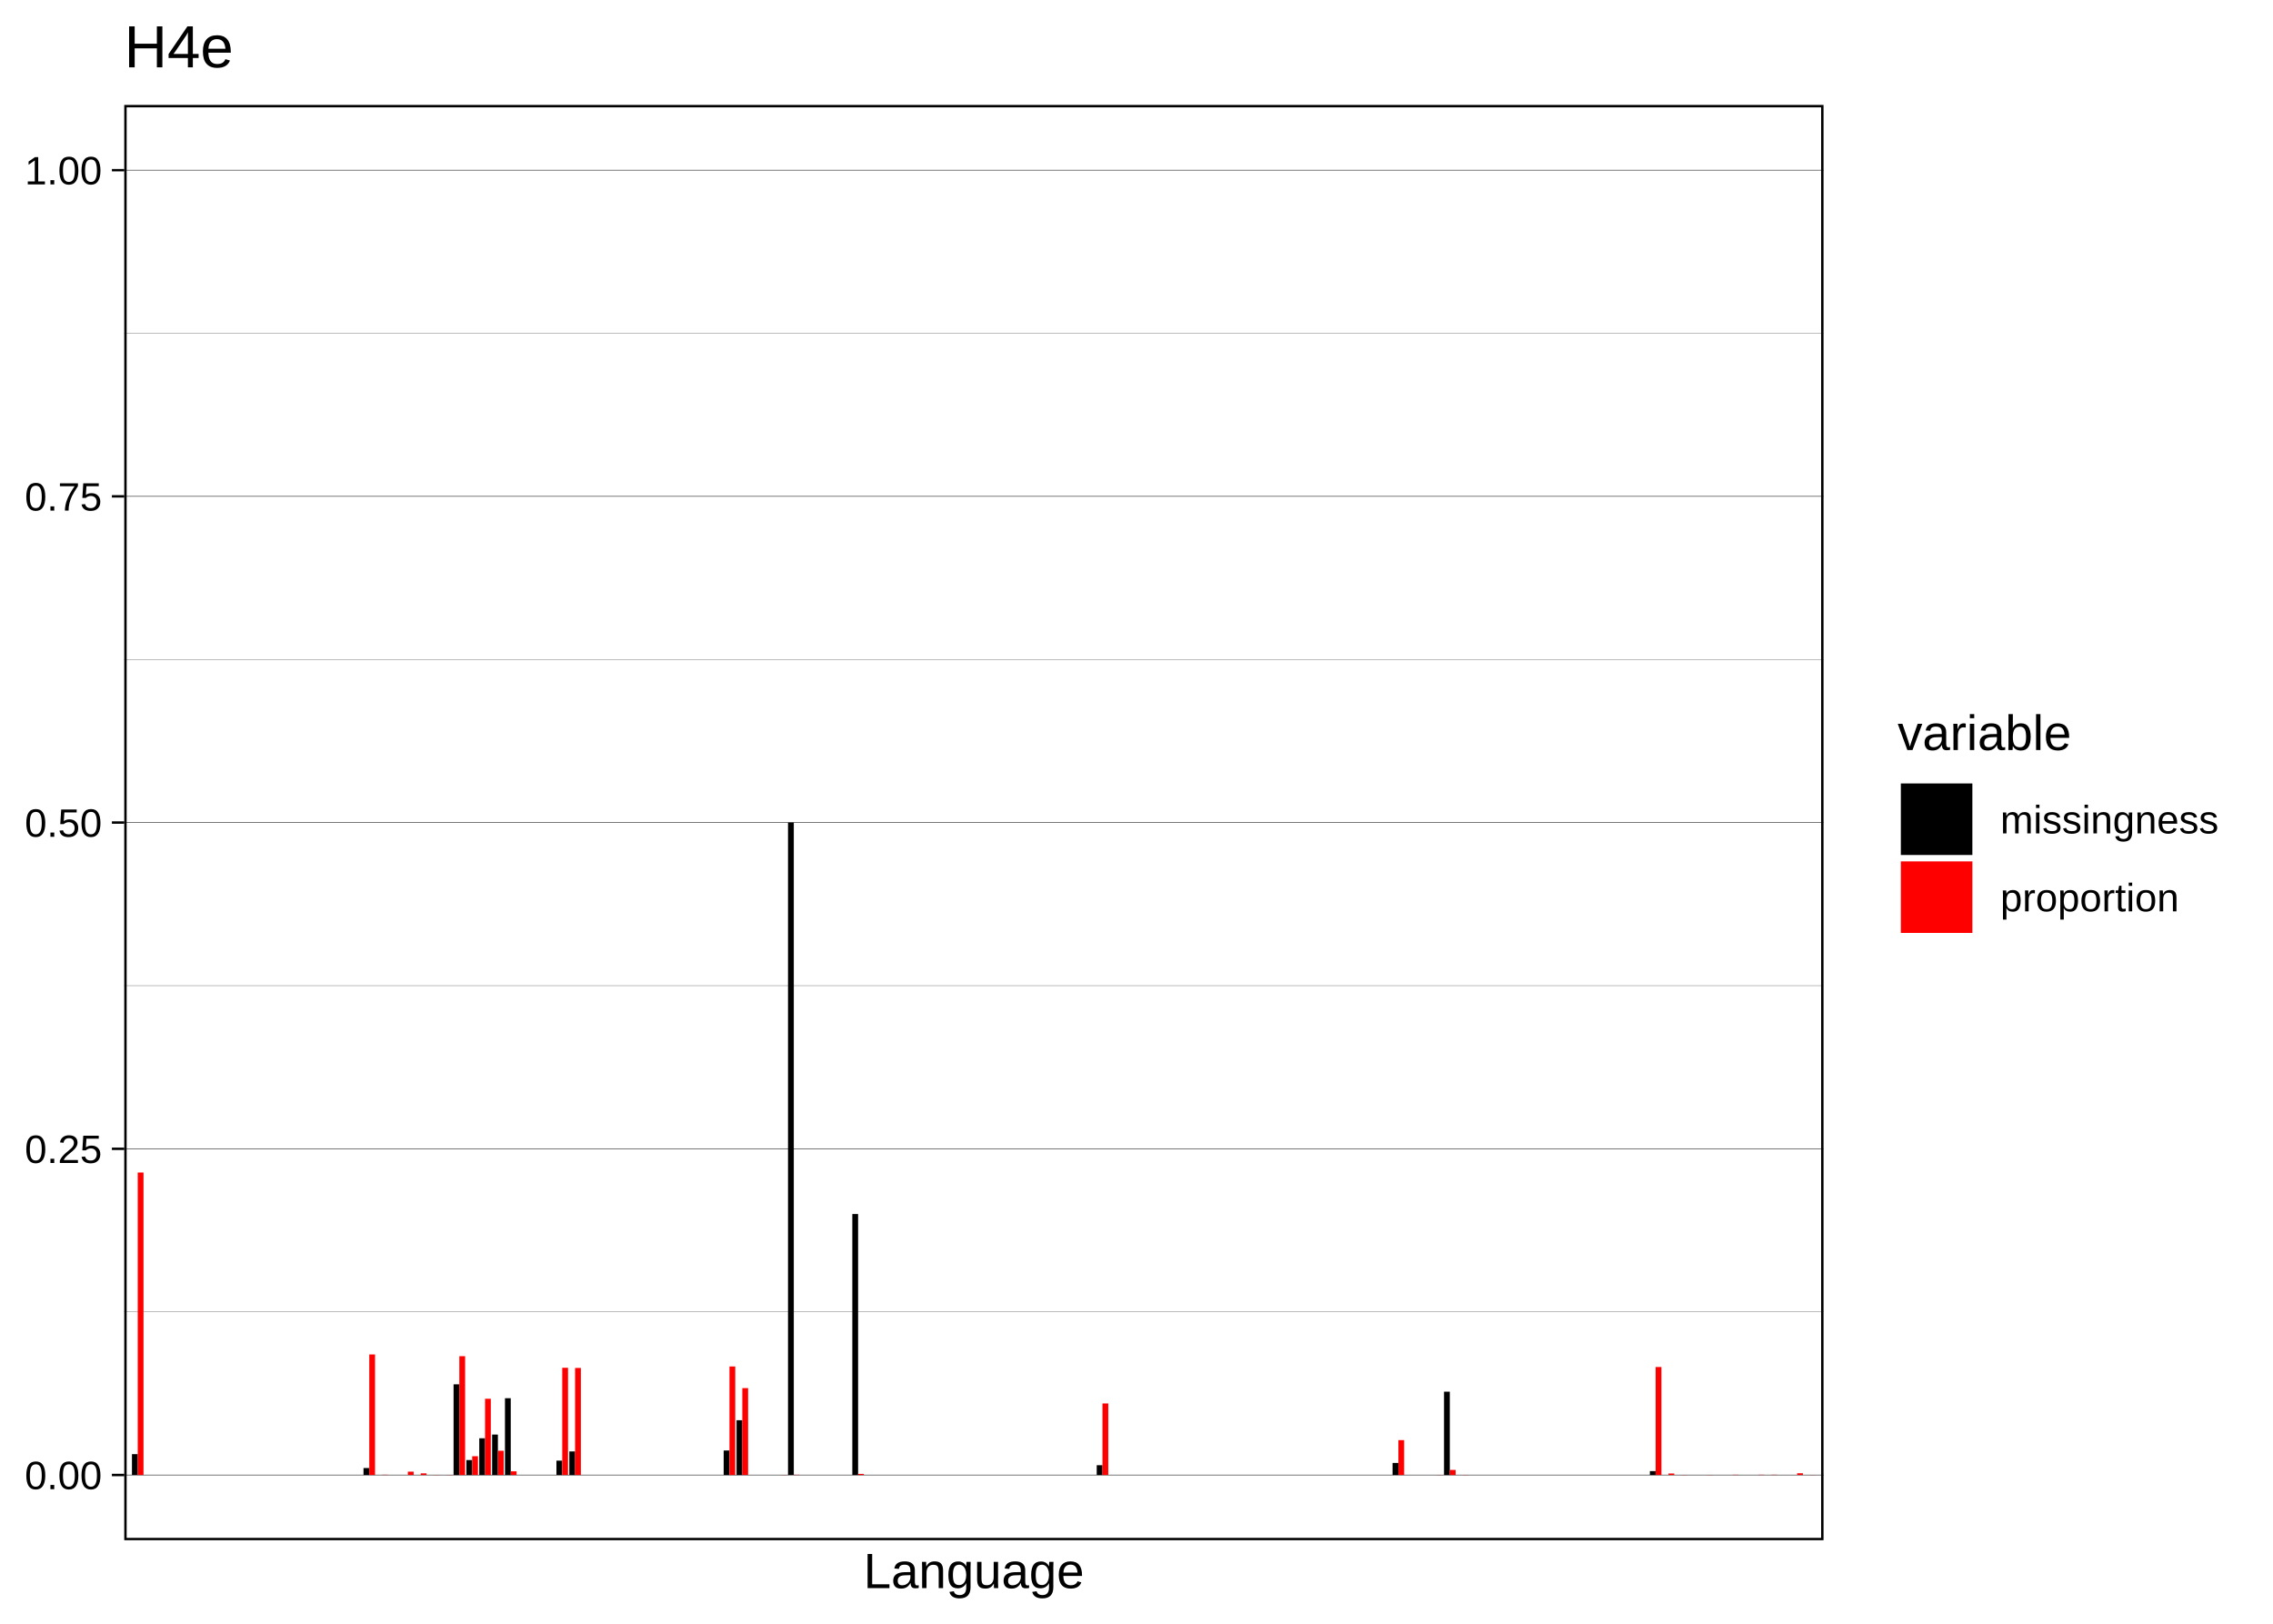
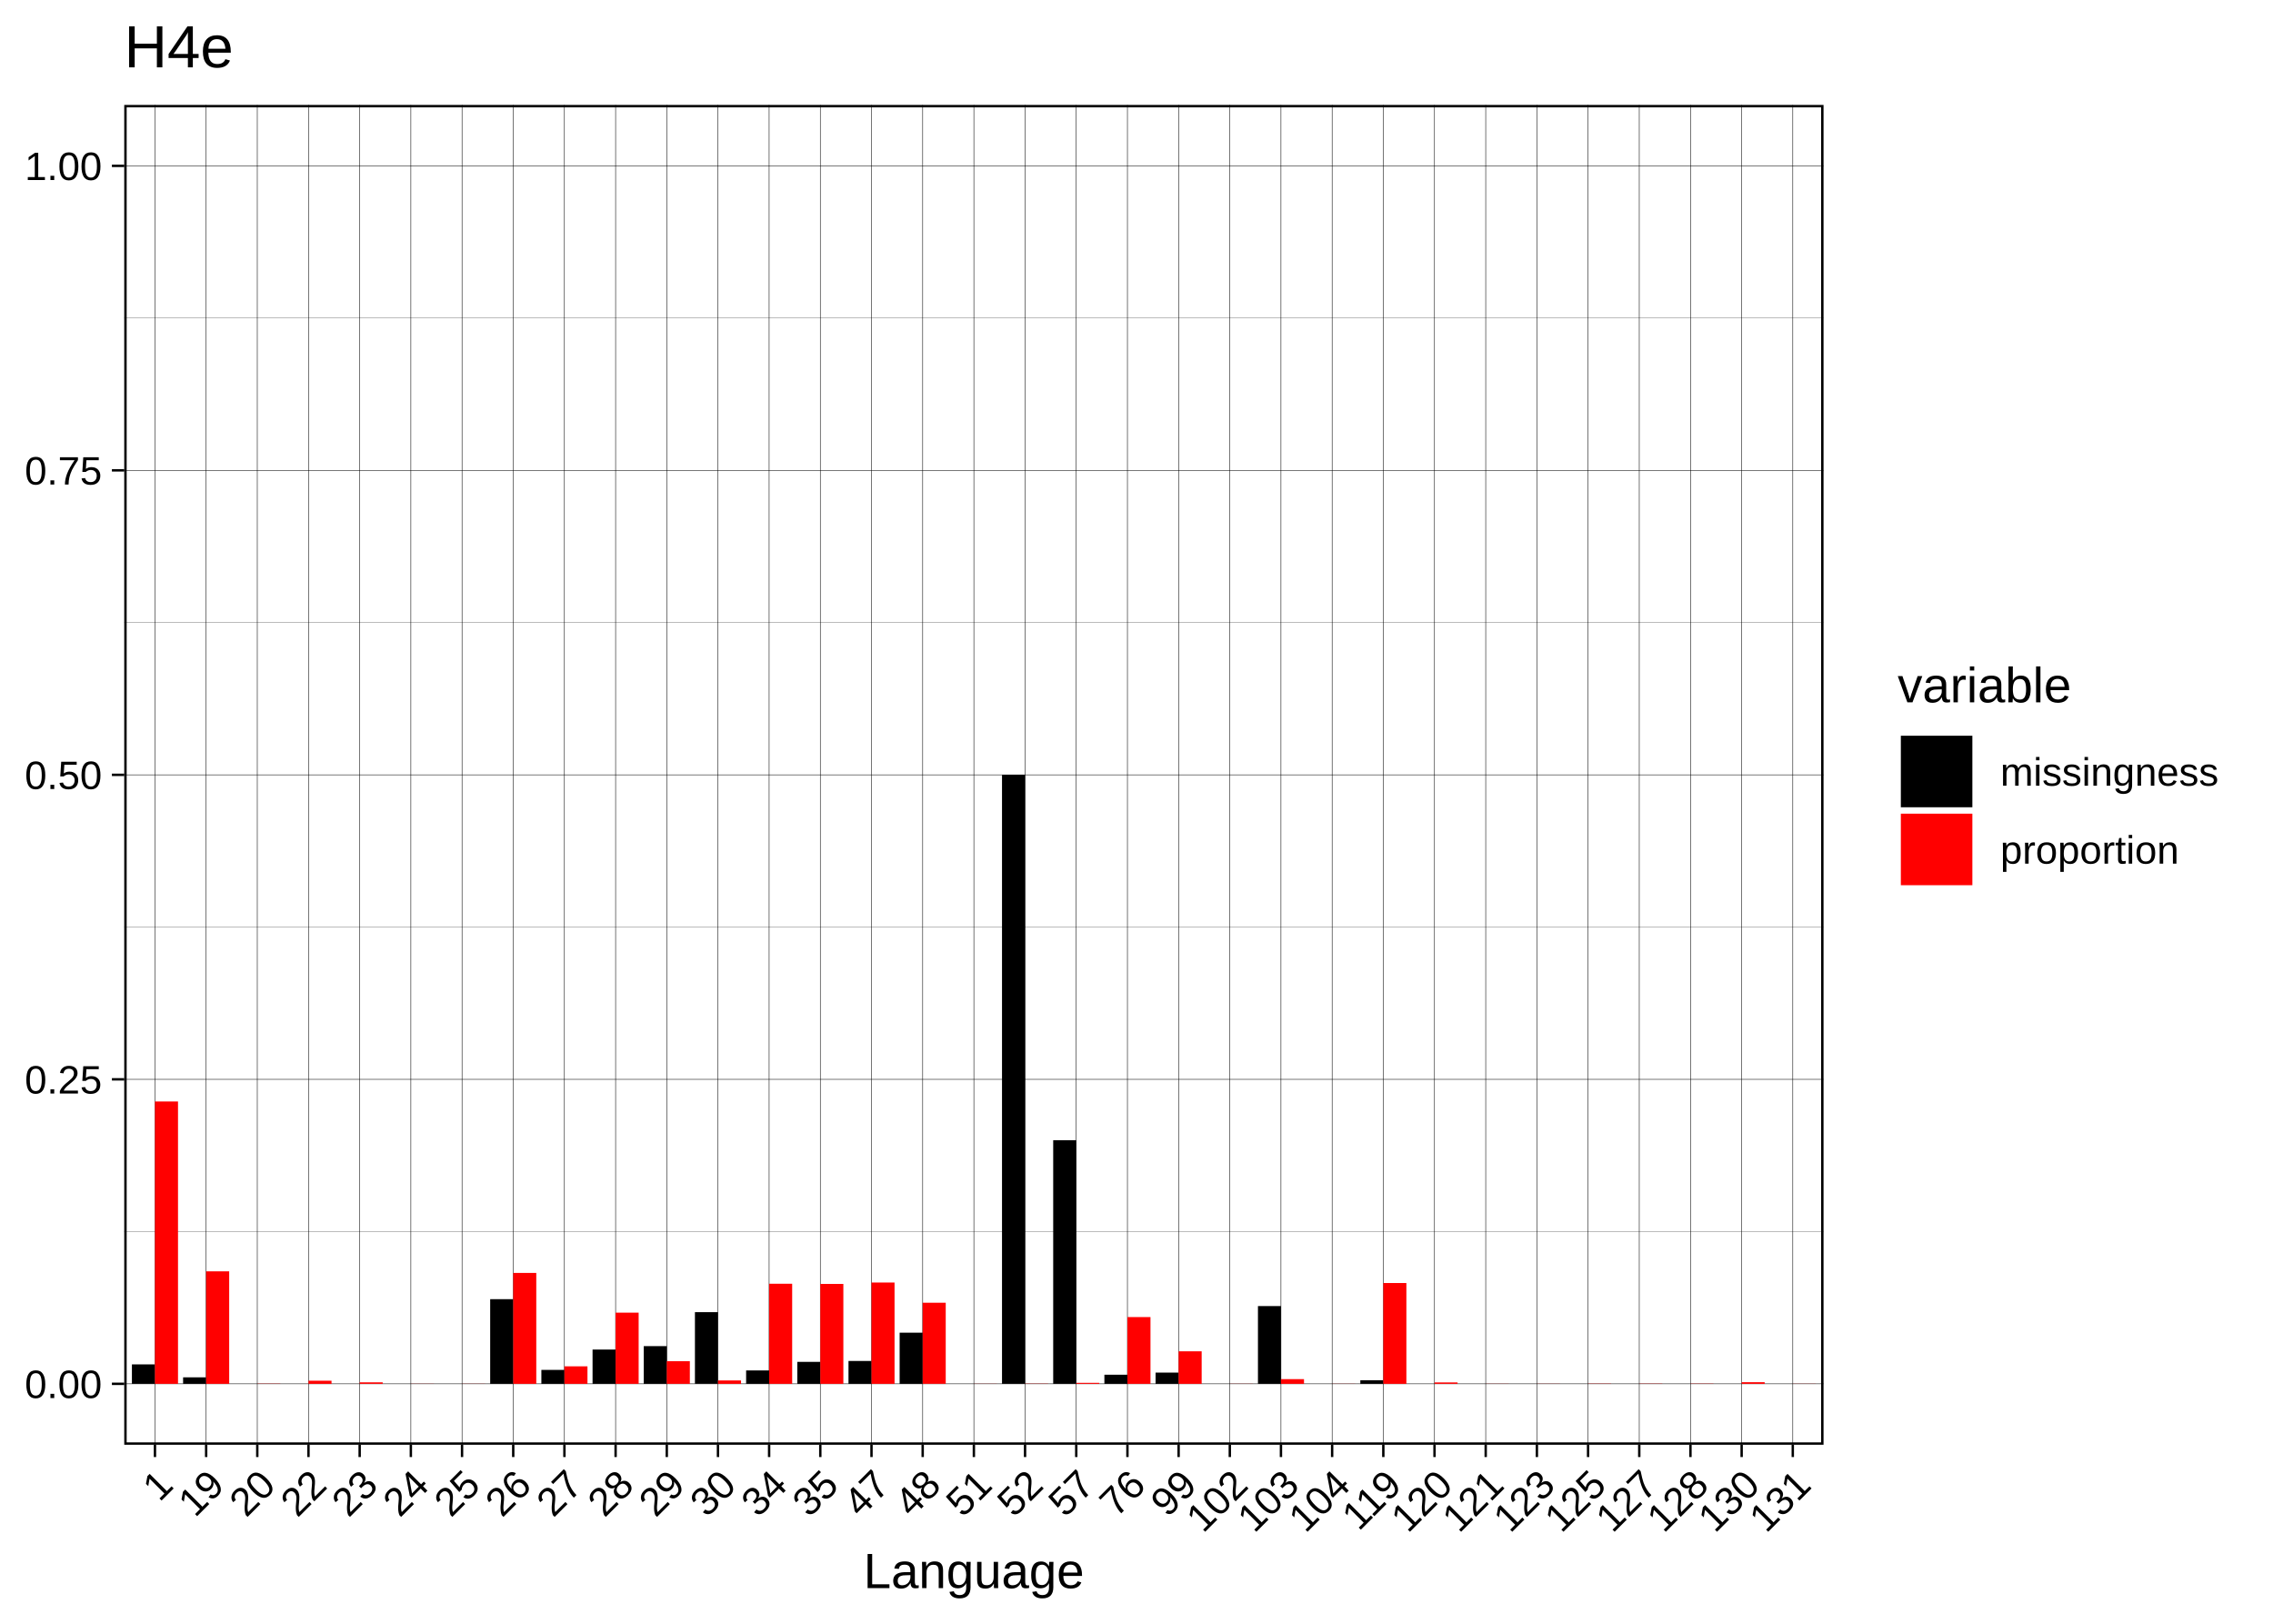
<svg xmlns="http://www.w3.org/2000/svg" class="svglite" width="504.00pt" height="360.00pt" viewBox="0 0 504.00 360.00">
  <defs>
    <style type="text/css">
    .svglite line, .svglite polyline, .svglite polygon, .svglite path, .svglite rect, .svglite circle {
      fill: none;
      stroke: #000000;
      stroke-linecap: round;
      stroke-linejoin: round;
      stroke-miterlimit: 10.00;
    }
    .svglite text {
      white-space: pre;
    }
  </style>
  </defs>
  <rect width="100%" height="100%" style="stroke: none; fill: #FFFFFF;" />
  <defs>
    <clipPath id="cpMC4wMHw1MDQuMDB8MC4wMHwzNjAuMDA=">
      <rect x="0.00" y="0.00" width="504.00" height="360.00" />
    </clipPath>
  </defs>
  <g clip-path="url(#cpMC4wMHw1MDQuMDB8MC4wMHwzNjAuMDA=)">
    <rect x="0" y="0.00" width="504.00" height="360.00" style="stroke-width: 1.07; stroke: #FFFFFF; fill: #FFFFFF;" />
  </g>
  <defs>
-     <clipPath id="cpMjcuNTV8NDA0LjMzfDIzLjI3fDM0MS40OA==">
-       <rect x="27.55" y="23.27" width="376.79" height="318.22" />
+     <clipPath id="cpMjcuNTV8NDA0LjMzfDIzLjI3fDMyMC4zMQ==">
+       <rect x="27.55" y="23.27" width="376.79" height="297.05" />
    </clipPath>
  </defs>
-   <g clip-path="url(#cpMjcuNTV8NDA0LjMzfDIzLjI3fDM0MS40OA==)">
-     <rect x="27.55" y="23.27" width="376.79" height="318.22" style="stroke-width: 1.07; stroke: none; fill: #FFFFFF;" />
-     <polyline points="27.55,290.86 404.33,290.86 " style="stroke-width: 0.053; stroke-linecap: butt;" />
-     <polyline points="27.55,218.54 404.33,218.54 " style="stroke-width: 0.053; stroke-linecap: butt;" />
-     <polyline points="27.55,146.21 404.33,146.21 " style="stroke-width: 0.053; stroke-linecap: butt;" />
-     <polyline points="27.55,73.89 404.33,73.89 " style="stroke-width: 0.053; stroke-linecap: butt;" />
-     <polyline points="27.55,327.02 404.33,327.02 " style="stroke-width: 0.11; stroke-linecap: butt;" />
-     <polyline points="27.55,254.70 404.33,254.70 " style="stroke-width: 0.11; stroke-linecap: butt;" />
-     <polyline points="27.55,182.37 404.33,182.37 " style="stroke-width: 0.11; stroke-linecap: butt;" />
-     <polyline points="27.55,110.05 404.33,110.05 " style="stroke-width: 0.11; stroke-linecap: butt;" />
-     <polyline points="27.55,37.73 404.33,37.73 " style="stroke-width: 0.11; stroke-linecap: butt;" />
-     <rect x="243.18" y="324.85" width="1.28" height="2.17" style="stroke-width: 1.07; stroke: none; stroke-linecap: butt; stroke-linejoin: miter; fill: #000000;" />
-     <rect x="308.78" y="324.35" width="1.28" height="2.67" style="stroke-width: 1.07; stroke: none; stroke-linecap: butt; stroke-linejoin: miter; fill: #000000;" />
-     <rect x="320.19" y="308.55" width="1.28" height="18.47" style="stroke-width: 1.07; stroke: none; stroke-linecap: butt; stroke-linejoin: miter; fill: #000000;" />
-     <rect x="29.26" y="322.40" width="1.28" height="4.61" style="stroke-width: 1.07; stroke: none; stroke-linecap: butt; stroke-linejoin: miter; fill: #000000;" />
-     <rect x="80.60" y="325.48" width="1.28" height="1.54" style="stroke-width: 1.07; stroke: none; stroke-linecap: butt; stroke-linejoin: miter; fill: #000000;" />
-     <rect x="371.53" y="327.02" width="1.28" height="0.00" style="stroke-width: 1.07; stroke: none; stroke-linecap: butt; stroke-linejoin: miter; fill: #000000;" />
-     <rect x="382.94" y="327.02" width="1.28" height="0.00" style="stroke-width: 1.07; stroke: none; stroke-linecap: butt; stroke-linejoin: miter; fill: #000000;" />
-     <rect x="92.01" y="327.02" width="1.28" height="0.00" style="stroke-width: 1.07; stroke: none; stroke-linecap: butt; stroke-linejoin: miter; fill: #000000;" />
-     <rect x="388.65" y="327.02" width="1.28" height="0.00" style="stroke-width: 1.07; stroke: none; stroke-linecap: butt; stroke-linejoin: miter; fill: #000000;" />
-     <rect x="377.24" y="327.02" width="1.28" height="0.00" style="stroke-width: 1.07; stroke: none; stroke-linecap: butt; stroke-linejoin: miter; fill: #000000;" />
-     <rect x="100.57" y="306.92" width="1.28" height="20.10" style="stroke-width: 1.07; stroke: none; stroke-linecap: butt; stroke-linejoin: miter; fill: #000000;" />
-     <rect x="174.73" y="182.37" width="1.28" height="144.64" style="stroke-width: 1.07; stroke: none; stroke-linecap: butt; stroke-linejoin: miter; fill: #000000;" />
-     <rect x="171.87" y="327.02" width="1.28" height="0.00" style="stroke-width: 1.07; stroke: none; stroke-linecap: butt; stroke-linejoin: miter; fill: #000000;" />
-     <rect x="391.50" y="327.02" width="1.28" height="0.00" style="stroke-width: 1.07; stroke: none; stroke-linecap: butt; stroke-linejoin: miter; fill: #000000;" />
-     <rect x="188.99" y="269.16" width="1.28" height="57.86" style="stroke-width: 1.07; stroke: none; stroke-linecap: butt; stroke-linejoin: miter; fill: #000000;" />
-     <rect x="323.04" y="327.02" width="1.28" height="0.00" style="stroke-width: 1.07; stroke: none; stroke-linecap: butt; stroke-linejoin: miter; fill: #000000;" />
-     <rect x="89.16" y="327.02" width="1.28" height="0.00" style="stroke-width: 1.07; stroke: none; stroke-linecap: butt; stroke-linejoin: miter; fill: #000000;" />
-     <rect x="397.20" y="327.02" width="1.28" height="0.00" style="stroke-width: 1.07; stroke: none; stroke-linecap: butt; stroke-linejoin: miter; fill: #000000;" />
-     <rect x="400.06" y="327.02" width="1.28" height="0.00" style="stroke-width: 1.07; stroke: none; stroke-linecap: butt; stroke-linejoin: miter; fill: #000000;" />
-     <rect x="97.71" y="327.02" width="1.28" height="0.00" style="stroke-width: 1.07; stroke: none; stroke-linecap: butt; stroke-linejoin: miter; fill: #000000;" />
-     <rect x="94.86" y="327.02" width="1.28" height="0.00" style="stroke-width: 1.07; stroke: none; stroke-linecap: butt; stroke-linejoin: miter; fill: #000000;" />
-     <rect x="83.45" y="327.02" width="1.28" height="0.00" style="stroke-width: 1.07; stroke: none; stroke-linecap: butt; stroke-linejoin: miter; fill: #000000;" />
-     <rect x="317.34" y="327.02" width="1.28" height="0.00" style="stroke-width: 1.07; stroke: none; stroke-linecap: butt; stroke-linejoin: miter; fill: #000000;" />
-     <rect x="368.68" y="327.02" width="1.28" height="0.00" style="stroke-width: 1.07; stroke: none; stroke-linecap: butt; stroke-linejoin: miter; fill: #000000;" />
-     <rect x="365.83" y="326.16" width="1.28" height="0.86" style="stroke-width: 1.07; stroke: none; stroke-linecap: butt; stroke-linejoin: miter; fill: #000000;" />
-     <rect x="160.46" y="321.59" width="1.28" height="5.43" style="stroke-width: 1.07; stroke: none; stroke-linecap: butt; stroke-linejoin: miter; fill: #000000;" />
-     <rect x="103.42" y="323.71" width="1.28" height="3.31" style="stroke-width: 1.07; stroke: none; stroke-linecap: butt; stroke-linejoin: miter; fill: #000000;" />
-     <rect x="163.32" y="314.88" width="1.28" height="12.14" style="stroke-width: 1.07; stroke: none; stroke-linecap: butt; stroke-linejoin: miter; fill: #000000;" />
-     <rect x="106.27" y="318.88" width="1.28" height="8.14" style="stroke-width: 1.07; stroke: none; stroke-linecap: butt; stroke-linejoin: miter; fill: #000000;" />
-     <rect x="109.12" y="318.06" width="1.28" height="8.96" style="stroke-width: 1.07; stroke: none; stroke-linecap: butt; stroke-linejoin: miter; fill: #000000;" />
-     <rect x="111.97" y="310.00" width="1.28" height="17.02" style="stroke-width: 1.07; stroke: none; stroke-linecap: butt; stroke-linejoin: miter; fill: #000000;" />
-     <rect x="123.38" y="323.84" width="1.28" height="3.18" style="stroke-width: 1.07; stroke: none; stroke-linecap: butt; stroke-linejoin: miter; fill: #000000;" />
-     <rect x="126.24" y="321.80" width="1.28" height="5.22" style="stroke-width: 1.07; stroke: none; stroke-linecap: butt; stroke-linejoin: miter; fill: #000000;" />
-     <rect x="244.46" y="311.16" width="1.28" height="15.86" style="stroke-width: 1.07; stroke: none; stroke-linecap: butt; stroke-linejoin: miter; fill: #FF0000;" />
-     <rect x="310.07" y="319.29" width="1.28" height="7.73" style="stroke-width: 1.07; stroke: none; stroke-linecap: butt; stroke-linejoin: miter; fill: #FF0000;" />
-     <rect x="321.48" y="325.90" width="1.28" height="1.12" style="stroke-width: 1.07; stroke: none; stroke-linecap: butt; stroke-linejoin: miter; fill: #FF0000;" />
-     <rect x="30.54" y="259.96" width="1.28" height="67.06" style="stroke-width: 1.07; stroke: none; stroke-linecap: butt; stroke-linejoin: miter; fill: #FF0000;" />
-     <rect x="81.88" y="300.30" width="1.28" height="26.72" style="stroke-width: 1.07; stroke: none; stroke-linecap: butt; stroke-linejoin: miter; fill: #FF0000;" />
-     <rect x="372.82" y="327.00" width="1.28" height="0.024" style="stroke-width: 1.07; stroke: none; stroke-linecap: butt; stroke-linejoin: miter; fill: #FF0000;" />
-     <rect x="384.23" y="326.97" width="1.28" height="0.048" style="stroke-width: 1.07; stroke: none; stroke-linecap: butt; stroke-linejoin: miter; fill: #FF0000;" />
-     <rect x="93.29" y="326.66" width="1.28" height="0.36" style="stroke-width: 1.07; stroke: none; stroke-linecap: butt; stroke-linejoin: miter; fill: #FF0000;" />
-     <rect x="389.93" y="326.97" width="1.28" height="0.048" style="stroke-width: 1.07; stroke: none; stroke-linecap: butt; stroke-linejoin: miter; fill: #FF0000;" />
-     <rect x="378.52" y="327.00" width="1.28" height="0.024" style="stroke-width: 1.07; stroke: none; stroke-linecap: butt; stroke-linejoin: miter; fill: #FF0000;" />
-     <rect x="101.85" y="300.68" width="1.28" height="26.34" style="stroke-width: 1.07; stroke: none; stroke-linecap: butt; stroke-linejoin: miter; fill: #FF0000;" />
-     <rect x="176.01" y="326.97" width="1.28" height="0.048" style="stroke-width: 1.07; stroke: none; stroke-linecap: butt; stroke-linejoin: miter; fill: #FF0000;" />
-     <rect x="173.16" y="327.00" width="1.28" height="0.024" style="stroke-width: 1.07; stroke: none; stroke-linecap: butt; stroke-linejoin: miter; fill: #FF0000;" />
-     <rect x="392.78" y="326.97" width="1.28" height="0.048" style="stroke-width: 1.07; stroke: none; stroke-linecap: butt; stroke-linejoin: miter; fill: #FF0000;" />
-     <rect x="190.27" y="326.78" width="1.28" height="0.24" style="stroke-width: 1.07; stroke: none; stroke-linecap: butt; stroke-linejoin: miter; fill: #FF0000;" />
-     <rect x="324.33" y="327.00" width="1.28" height="0.024" style="stroke-width: 1.07; stroke: none; stroke-linecap: butt; stroke-linejoin: miter; fill: #FF0000;" />
-     <rect x="90.44" y="326.28" width="1.28" height="0.74" style="stroke-width: 1.07; stroke: none; stroke-linecap: butt; stroke-linejoin: miter; fill: #FF0000;" />
-     <rect x="398.49" y="326.64" width="1.28" height="0.38" style="stroke-width: 1.07; stroke: none; stroke-linecap: butt; stroke-linejoin: miter; fill: #FF0000;" />
-     <rect x="401.34" y="327.00" width="1.28" height="0.024" style="stroke-width: 1.07; stroke: none; stroke-linecap: butt; stroke-linejoin: miter; fill: #FF0000;" />
-     <rect x="99.00" y="327.00" width="1.28" height="0.024" style="stroke-width: 1.07; stroke: none; stroke-linecap: butt; stroke-linejoin: miter; fill: #FF0000;" />
-     <rect x="96.14" y="327.00" width="1.28" height="0.024" style="stroke-width: 1.07; stroke: none; stroke-linecap: butt; stroke-linejoin: miter; fill: #FF0000;" />
-     <rect x="84.74" y="326.97" width="1.28" height="0.048" style="stroke-width: 1.07; stroke: none; stroke-linecap: butt; stroke-linejoin: miter; fill: #FF0000;" />
-     <rect x="318.62" y="327.00" width="1.28" height="0.024" style="stroke-width: 1.07; stroke: none; stroke-linecap: butt; stroke-linejoin: miter; fill: #FF0000;" />
-     <rect x="369.96" y="326.69" width="1.28" height="0.33" style="stroke-width: 1.07; stroke: none; stroke-linecap: butt; stroke-linejoin: miter; fill: #FF0000;" />
-     <rect x="367.11" y="303.08" width="1.28" height="23.94" style="stroke-width: 1.07; stroke: none; stroke-linecap: butt; stroke-linejoin: miter; fill: #FF0000;" />
-     <rect x="161.75" y="302.96" width="1.28" height="24.06" style="stroke-width: 1.07; stroke: none; stroke-linecap: butt; stroke-linejoin: miter; fill: #FF0000;" />
-     <rect x="104.70" y="322.86" width="1.28" height="4.16" style="stroke-width: 1.07; stroke: none; stroke-linecap: butt; stroke-linejoin: miter; fill: #FF0000;" />
-     <rect x="164.60" y="307.76" width="1.28" height="19.26" style="stroke-width: 1.07; stroke: none; stroke-linecap: butt; stroke-linejoin: miter; fill: #FF0000;" />
-     <rect x="107.55" y="310.12" width="1.28" height="16.90" style="stroke-width: 1.07; stroke: none; stroke-linecap: butt; stroke-linejoin: miter; fill: #FF0000;" />
-     <rect x="110.41" y="321.65" width="1.28" height="5.37" style="stroke-width: 1.07; stroke: none; stroke-linecap: butt; stroke-linejoin: miter; fill: #FF0000;" />
-     <rect x="113.26" y="326.21" width="1.28" height="0.81" style="stroke-width: 1.07; stroke: none; stroke-linecap: butt; stroke-linejoin: miter; fill: #FF0000;" />
-     <rect x="124.67" y="303.25" width="1.28" height="23.77" style="stroke-width: 1.07; stroke: none; stroke-linecap: butt; stroke-linejoin: miter; fill: #FF0000;" />
-     <rect x="127.52" y="303.29" width="1.28" height="23.73" style="stroke-width: 1.07; stroke: none; stroke-linecap: butt; stroke-linejoin: miter; fill: #FF0000;" />
-     <rect x="27.55" y="23.27" width="376.79" height="318.22" style="stroke-width: 1.07;" />
+   <g clip-path="url(#cpMjcuNTV8NDA0LjMzfDIzLjI3fDMyMC4zMQ==)">
+     <rect x="27.55" y="23.27" width="376.79" height="297.05" style="stroke-width: 1.07; stroke: none; fill: #FFFFFF;" />
+     <polyline points="27.55,273.05 404.33,273.05 " style="stroke-width: 0.053; stroke-linecap: butt;" />
+     <polyline points="27.55,205.54 404.33,205.54 " style="stroke-width: 0.053; stroke-linecap: butt;" />
+     <polyline points="27.55,138.03 404.33,138.03 " style="stroke-width: 0.053; stroke-linecap: butt;" />
+     <polyline points="27.55,70.52 404.33,70.52 " style="stroke-width: 0.053; stroke-linecap: butt;" />
+     <polyline points="27.55,306.81 404.33,306.81 " style="stroke-width: 0.11; stroke-linecap: butt;" />
+     <polyline points="27.55,239.30 404.33,239.30 " style="stroke-width: 0.11; stroke-linecap: butt;" />
+     <polyline points="27.55,171.79 404.33,171.79 " style="stroke-width: 0.11; stroke-linecap: butt;" />
+     <polyline points="27.55,104.28 404.33,104.28 " style="stroke-width: 0.11; stroke-linecap: butt;" />
+     <polyline points="27.55,36.77 404.33,36.77 " style="stroke-width: 0.11; stroke-linecap: butt;" />
+     <polyline points="34.36,320.31 34.36,23.27 " style="stroke-width: 0.11; stroke-linecap: butt;" />
+     <polyline points="45.71,320.31 45.71,23.27 " style="stroke-width: 0.11; stroke-linecap: butt;" />
+     <polyline points="57.05,320.31 57.05,23.27 " style="stroke-width: 0.11; stroke-linecap: butt;" />
+     <polyline points="68.40,320.31 68.40,23.27 " style="stroke-width: 0.11; stroke-linecap: butt;" />
+     <polyline points="79.75,320.31 79.75,23.27 " style="stroke-width: 0.11; stroke-linecap: butt;" />
+     <polyline points="91.10,320.31 91.10,23.27 " style="stroke-width: 0.11; stroke-linecap: butt;" />
+     <polyline points="102.45,320.31 102.45,23.27 " style="stroke-width: 0.11; stroke-linecap: butt;" />
+     <polyline points="113.80,320.31 113.80,23.27 " style="stroke-width: 0.11; stroke-linecap: butt;" />
+     <polyline points="125.15,320.31 125.15,23.27 " style="stroke-width: 0.11; stroke-linecap: butt;" />
+     <polyline points="136.50,320.31 136.50,23.27 " style="stroke-width: 0.11; stroke-linecap: butt;" />
+     <polyline points="147.85,320.31 147.85,23.27 " style="stroke-width: 0.11; stroke-linecap: butt;" />
+     <polyline points="159.20,320.31 159.20,23.27 " style="stroke-width: 0.11; stroke-linecap: butt;" />
+     <polyline points="170.54,320.31 170.54,23.27 " style="stroke-width: 0.11; stroke-linecap: butt;" />
+     <polyline points="181.89,320.31 181.89,23.27 " style="stroke-width: 0.11; stroke-linecap: butt;" />
+     <polyline points="193.24,320.31 193.24,23.27 " style="stroke-width: 0.11; stroke-linecap: butt;" />
+     <polyline points="204.59,320.31 204.59,23.27 " style="stroke-width: 0.11; stroke-linecap: butt;" />
+     <polyline points="215.94,320.31 215.94,23.27 " style="stroke-width: 0.11; stroke-linecap: butt;" />
+     <polyline points="227.29,320.31 227.29,23.27 " style="stroke-width: 0.11; stroke-linecap: butt;" />
+     <polyline points="238.64,320.31 238.64,23.27 " style="stroke-width: 0.11; stroke-linecap: butt;" />
+     <polyline points="249.99,320.31 249.99,23.27 " style="stroke-width: 0.11; stroke-linecap: butt;" />
+     <polyline points="261.34,320.31 261.34,23.27 " style="stroke-width: 0.11; stroke-linecap: butt;" />
+     <polyline points="272.69,320.31 272.69,23.27 " style="stroke-width: 0.11; stroke-linecap: butt;" />
+     <polyline points="284.03,320.31 284.03,23.27 " style="stroke-width: 0.11; stroke-linecap: butt;" />
+     <polyline points="295.38,320.31 295.38,23.27 " style="stroke-width: 0.11; stroke-linecap: butt;" />
+     <polyline points="306.73,320.31 306.73,23.27 " style="stroke-width: 0.11; stroke-linecap: butt;" />
+     <polyline points="318.08,320.31 318.08,23.27 " style="stroke-width: 0.11; stroke-linecap: butt;" />
+     <polyline points="329.43,320.31 329.43,23.27 " style="stroke-width: 0.11; stroke-linecap: butt;" />
+     <polyline points="340.78,320.31 340.78,23.27 " style="stroke-width: 0.11; stroke-linecap: butt;" />
+     <polyline points="352.13,320.31 352.13,23.27 " style="stroke-width: 0.11; stroke-linecap: butt;" />
+     <polyline points="363.48,320.31 363.48,23.27 " style="stroke-width: 0.11; stroke-linecap: butt;" />
+     <polyline points="374.83,320.31 374.83,23.27 " style="stroke-width: 0.11; stroke-linecap: butt;" />
+     <polyline points="386.18,320.31 386.18,23.27 " style="stroke-width: 0.11; stroke-linecap: butt;" />
+     <polyline points="397.52,320.31 397.52,23.27 " style="stroke-width: 0.11; stroke-linecap: butt;" />
+     <rect x="244.88" y="304.79" width="5.11" height="2.02" style="stroke-width: 1.07; stroke: none; stroke-linecap: butt; stroke-linejoin: miter; fill: #000000;" />
+     <rect x="256.23" y="304.32" width="5.11" height="2.49" style="stroke-width: 1.07; stroke: none; stroke-linecap: butt; stroke-linejoin: miter; fill: #000000;" />
+     <rect x="278.93" y="289.57" width="5.11" height="17.24" style="stroke-width: 1.07; stroke: none; stroke-linecap: butt; stroke-linejoin: miter; fill: #000000;" />
+     <rect x="29.25" y="302.50" width="5.11" height="4.31" style="stroke-width: 1.07; stroke: none; stroke-linecap: butt; stroke-linejoin: miter; fill: #000000;" />
+     <rect x="40.60" y="305.37" width="5.11" height="1.44" style="stroke-width: 1.07; stroke: none; stroke-linecap: butt; stroke-linejoin: miter; fill: #000000;" />
+     <rect x="324.32" y="306.81" width="5.11" height="0.00" style="stroke-width: 1.07; stroke: none; stroke-linecap: butt; stroke-linejoin: miter; fill: #000000;" />
+     <rect x="347.02" y="306.81" width="5.11" height="0.00" style="stroke-width: 1.07; stroke: none; stroke-linecap: butt; stroke-linejoin: miter; fill: #000000;" />
+     <rect x="74.65" y="306.81" width="5.11" height="0.00" style="stroke-width: 1.07; stroke: none; stroke-linecap: butt; stroke-linejoin: miter; fill: #000000;" />
+     <rect x="358.37" y="306.81" width="5.11" height="0.00" style="stroke-width: 1.07; stroke: none; stroke-linecap: butt; stroke-linejoin: miter; fill: #000000;" />
+     <rect x="335.67" y="306.81" width="5.11" height="0.00" style="stroke-width: 1.07; stroke: none; stroke-linecap: butt; stroke-linejoin: miter; fill: #000000;" />
+     <rect x="108.69" y="288.04" width="5.11" height="18.77" style="stroke-width: 1.07; stroke: none; stroke-linecap: butt; stroke-linejoin: miter; fill: #000000;" />
+     <rect x="222.18" y="171.79" width="5.11" height="135.02" style="stroke-width: 1.07; stroke: none; stroke-linecap: butt; stroke-linejoin: miter; fill: #000000;" />
+     <rect x="210.83" y="306.81" width="5.11" height="0.00" style="stroke-width: 1.07; stroke: none; stroke-linecap: butt; stroke-linejoin: miter; fill: #000000;" />
+     <rect x="369.72" y="306.81" width="5.11" height="0.00" style="stroke-width: 1.07; stroke: none; stroke-linecap: butt; stroke-linejoin: miter; fill: #000000;" />
+     <rect x="233.53" y="252.80" width="5.11" height="54.01" style="stroke-width: 1.07; stroke: none; stroke-linecap: butt; stroke-linejoin: miter; fill: #000000;" />
+     <rect x="290.28" y="306.81" width="5.11" height="0.00" style="stroke-width: 1.07; stroke: none; stroke-linecap: butt; stroke-linejoin: miter; fill: #000000;" />
+     <rect x="63.30" y="306.81" width="5.11" height="0.00" style="stroke-width: 1.07; stroke: none; stroke-linecap: butt; stroke-linejoin: miter; fill: #000000;" />
+     <rect x="381.07" y="306.81" width="5.11" height="0.00" style="stroke-width: 1.07; stroke: none; stroke-linecap: butt; stroke-linejoin: miter; fill: #000000;" />
+     <rect x="392.42" y="306.81" width="5.11" height="0.00" style="stroke-width: 1.07; stroke: none; stroke-linecap: butt; stroke-linejoin: miter; fill: #000000;" />
+     <rect x="97.34" y="306.81" width="5.11" height="0.00" style="stroke-width: 1.07; stroke: none; stroke-linecap: butt; stroke-linejoin: miter; fill: #000000;" />
+     <rect x="85.99" y="306.81" width="5.11" height="0.00" style="stroke-width: 1.07; stroke: none; stroke-linecap: butt; stroke-linejoin: miter; fill: #000000;" />
+     <rect x="51.95" y="306.81" width="5.11" height="0.00" style="stroke-width: 1.07; stroke: none; stroke-linecap: butt; stroke-linejoin: miter; fill: #000000;" />
+     <rect x="267.58" y="306.81" width="5.11" height="0.00" style="stroke-width: 1.07; stroke: none; stroke-linecap: butt; stroke-linejoin: miter; fill: #000000;" />
+     <rect x="312.97" y="306.81" width="5.11" height="0.00" style="stroke-width: 1.07; stroke: none; stroke-linecap: butt; stroke-linejoin: miter; fill: #000000;" />
+     <rect x="301.63" y="306.01" width="5.11" height="0.80" style="stroke-width: 1.07; stroke: none; stroke-linecap: butt; stroke-linejoin: miter; fill: #000000;" />
+     <rect x="188.14" y="301.74" width="5.11" height="5.07" style="stroke-width: 1.07; stroke: none; stroke-linecap: butt; stroke-linejoin: miter; fill: #000000;" />
+     <rect x="120.04" y="303.72" width="5.11" height="3.09" style="stroke-width: 1.07; stroke: none; stroke-linecap: butt; stroke-linejoin: miter; fill: #000000;" />
+     <rect x="199.48" y="295.47" width="5.11" height="11.34" style="stroke-width: 1.07; stroke: none; stroke-linecap: butt; stroke-linejoin: miter; fill: #000000;" />
+     <rect x="131.39" y="299.21" width="5.11" height="7.60" style="stroke-width: 1.07; stroke: none; stroke-linecap: butt; stroke-linejoin: miter; fill: #000000;" />
+     <rect x="142.74" y="298.45" width="5.11" height="8.36" style="stroke-width: 1.07; stroke: none; stroke-linecap: butt; stroke-linejoin: miter; fill: #000000;" />
+     <rect x="154.09" y="290.92" width="5.11" height="15.88" style="stroke-width: 1.07; stroke: none; stroke-linecap: butt; stroke-linejoin: miter; fill: #000000;" />
+     <rect x="165.44" y="303.84" width="5.11" height="2.97" style="stroke-width: 1.07; stroke: none; stroke-linecap: butt; stroke-linejoin: miter; fill: #000000;" />
+     <rect x="176.79" y="301.94" width="5.11" height="4.87" style="stroke-width: 1.07; stroke: none; stroke-linecap: butt; stroke-linejoin: miter; fill: #000000;" />
+     <rect x="249.99" y="292.01" width="5.11" height="14.80" style="stroke-width: 1.07; stroke: none; stroke-linecap: butt; stroke-linejoin: miter; fill: #FF0000;" />
+     <rect x="261.34" y="299.60" width="5.11" height="7.21" style="stroke-width: 1.07; stroke: none; stroke-linecap: butt; stroke-linejoin: miter; fill: #FF0000;" />
+     <rect x="284.03" y="305.77" width="5.11" height="1.04" style="stroke-width: 1.07; stroke: none; stroke-linecap: butt; stroke-linejoin: miter; fill: #FF0000;" />
+     <rect x="34.36" y="244.21" width="5.11" height="62.60" style="stroke-width: 1.07; stroke: none; stroke-linecap: butt; stroke-linejoin: miter; fill: #FF0000;" />
+     <rect x="45.71" y="281.87" width="5.11" height="24.94" style="stroke-width: 1.07; stroke: none; stroke-linecap: butt; stroke-linejoin: miter; fill: #FF0000;" />
+     <rect x="329.43" y="306.79" width="5.11" height="0.022" style="stroke-width: 1.07; stroke: none; stroke-linecap: butt; stroke-linejoin: miter; fill: #FF0000;" />
+     <rect x="352.13" y="306.77" width="5.11" height="0.044" style="stroke-width: 1.07; stroke: none; stroke-linecap: butt; stroke-linejoin: miter; fill: #FF0000;" />
+     <rect x="79.75" y="306.48" width="5.11" height="0.33" style="stroke-width: 1.07; stroke: none; stroke-linecap: butt; stroke-linejoin: miter; fill: #FF0000;" />
+     <rect x="363.48" y="306.77" width="5.11" height="0.044" style="stroke-width: 1.07; stroke: none; stroke-linecap: butt; stroke-linejoin: miter; fill: #FF0000;" />
+     <rect x="340.78" y="306.79" width="5.11" height="0.022" style="stroke-width: 1.07; stroke: none; stroke-linecap: butt; stroke-linejoin: miter; fill: #FF0000;" />
+     <rect x="113.80" y="282.22" width="5.11" height="24.59" style="stroke-width: 1.07; stroke: none; stroke-linecap: butt; stroke-linejoin: miter; fill: #FF0000;" />
+     <rect x="227.29" y="306.77" width="5.11" height="0.044" style="stroke-width: 1.07; stroke: none; stroke-linecap: butt; stroke-linejoin: miter; fill: #FF0000;" />
+     <rect x="215.94" y="306.79" width="5.11" height="0.022" style="stroke-width: 1.07; stroke: none; stroke-linecap: butt; stroke-linejoin: miter; fill: #FF0000;" />
+     <rect x="374.83" y="306.77" width="5.11" height="0.044" style="stroke-width: 1.07; stroke: none; stroke-linecap: butt; stroke-linejoin: miter; fill: #FF0000;" />
+     <rect x="238.64" y="306.59" width="5.11" height="0.22" style="stroke-width: 1.07; stroke: none; stroke-linecap: butt; stroke-linejoin: miter; fill: #FF0000;" />
+     <rect x="295.38" y="306.79" width="5.11" height="0.022" style="stroke-width: 1.07; stroke: none; stroke-linecap: butt; stroke-linejoin: miter; fill: #FF0000;" />
+     <rect x="68.40" y="306.12" width="5.11" height="0.69" style="stroke-width: 1.07; stroke: none; stroke-linecap: butt; stroke-linejoin: miter; fill: #FF0000;" />
+     <rect x="386.18" y="306.45" width="5.11" height="0.36" style="stroke-width: 1.07; stroke: none; stroke-linecap: butt; stroke-linejoin: miter; fill: #FF0000;" />
+     <rect x="397.52" y="306.79" width="5.11" height="0.022" style="stroke-width: 1.07; stroke: none; stroke-linecap: butt; stroke-linejoin: miter; fill: #FF0000;" />
+     <rect x="102.45" y="306.79" width="5.11" height="0.022" style="stroke-width: 1.07; stroke: none; stroke-linecap: butt; stroke-linejoin: miter; fill: #FF0000;" />
+     <rect x="91.10" y="306.79" width="5.11" height="0.022" style="stroke-width: 1.07; stroke: none; stroke-linecap: butt; stroke-linejoin: miter; fill: #FF0000;" />
+     <rect x="57.05" y="306.77" width="5.11" height="0.044" style="stroke-width: 1.07; stroke: none; stroke-linecap: butt; stroke-linejoin: miter; fill: #FF0000;" />
+     <rect x="272.69" y="306.79" width="5.11" height="0.022" style="stroke-width: 1.07; stroke: none; stroke-linecap: butt; stroke-linejoin: miter; fill: #FF0000;" />
+     <rect x="318.08" y="306.50" width="5.11" height="0.31" style="stroke-width: 1.07; stroke: none; stroke-linecap: butt; stroke-linejoin: miter; fill: #FF0000;" />
+     <rect x="306.73" y="284.46" width="5.11" height="22.35" style="stroke-width: 1.07; stroke: none; stroke-linecap: butt; stroke-linejoin: miter; fill: #FF0000;" />
+     <rect x="193.24" y="284.35" width="5.11" height="22.46" style="stroke-width: 1.07; stroke: none; stroke-linecap: butt; stroke-linejoin: miter; fill: #FF0000;" />
+     <rect x="125.15" y="302.93" width="5.11" height="3.88" style="stroke-width: 1.07; stroke: none; stroke-linecap: butt; stroke-linejoin: miter; fill: #FF0000;" />
+     <rect x="204.59" y="288.83" width="5.11" height="17.97" style="stroke-width: 1.07; stroke: none; stroke-linecap: butt; stroke-linejoin: miter; fill: #FF0000;" />
+     <rect x="136.50" y="291.03" width="5.11" height="15.78" style="stroke-width: 1.07; stroke: none; stroke-linecap: butt; stroke-linejoin: miter; fill: #FF0000;" />
+     <rect x="147.85" y="301.79" width="5.11" height="5.02" style="stroke-width: 1.07; stroke: none; stroke-linecap: butt; stroke-linejoin: miter; fill: #FF0000;" />
+     <rect x="159.20" y="306.06" width="5.11" height="0.75" style="stroke-width: 1.07; stroke: none; stroke-linecap: butt; stroke-linejoin: miter; fill: #FF0000;" />
+     <rect x="170.54" y="284.62" width="5.11" height="22.19" style="stroke-width: 1.07; stroke: none; stroke-linecap: butt; stroke-linejoin: miter; fill: #FF0000;" />
+     <rect x="181.89" y="284.66" width="5.11" height="22.15" style="stroke-width: 1.07; stroke: none; stroke-linecap: butt; stroke-linejoin: miter; fill: #FF0000;" />
+     <rect x="27.55" y="23.27" width="376.79" height="297.05" style="stroke-width: 1.07;" />
  </g>
  <g clip-path="url(#cpMC4wMHw1MDQuMDB8MC4wMHwzNjAuMDA=)">
-     <text x="22.62" y="330.17" text-anchor="end" style="font-size: 8.80px; font-family: &quot;Arial&quot;;" textLength="17.14px" lengthAdjust="spacingAndGlyphs">0.00</text>
-     <text x="22.62" y="257.85" text-anchor="end" style="font-size: 8.80px; font-family: &quot;Arial&quot;;" textLength="17.14px" lengthAdjust="spacingAndGlyphs">0.25</text>
-     <text x="22.62" y="185.52" text-anchor="end" style="font-size: 8.80px; font-family: &quot;Arial&quot;;" textLength="17.14px" lengthAdjust="spacingAndGlyphs">0.50</text>
-     <text x="22.62" y="113.20" text-anchor="end" style="font-size: 8.80px; font-family: &quot;Arial&quot;;" textLength="17.14px" lengthAdjust="spacingAndGlyphs">0.75</text>
-     <text x="22.62" y="40.88" text-anchor="end" style="font-size: 8.80px; font-family: &quot;Arial&quot;;" textLength="17.14px" lengthAdjust="spacingAndGlyphs">1.00</text>
-     <polyline points="24.81,327.02 27.55,327.02 " style="stroke-width: 0.53; stroke-linecap: butt;" />
-     <polyline points="24.81,254.70 27.55,254.70 " style="stroke-width: 0.53; stroke-linecap: butt;" />
-     <polyline points="24.81,182.37 27.55,182.37 " style="stroke-width: 0.53; stroke-linecap: butt;" />
-     <polyline points="24.81,110.05 27.55,110.05 " style="stroke-width: 0.53; stroke-linecap: butt;" />
-     <polyline points="24.81,37.73 27.55,37.73 " style="stroke-width: 0.53; stroke-linecap: butt;" />
+     <text x="22.62" y="309.96" text-anchor="end" style="font-size: 8.80px; font-family: &quot;Arial&quot;;" textLength="17.14px" lengthAdjust="spacingAndGlyphs">0.00</text>
+     <text x="22.62" y="242.45" text-anchor="end" style="font-size: 8.80px; font-family: &quot;Arial&quot;;" textLength="17.14px" lengthAdjust="spacingAndGlyphs">0.25</text>
+     <text x="22.62" y="174.94" text-anchor="end" style="font-size: 8.80px; font-family: &quot;Arial&quot;;" textLength="17.14px" lengthAdjust="spacingAndGlyphs">0.50</text>
+     <text x="22.62" y="107.43" text-anchor="end" style="font-size: 8.80px; font-family: &quot;Arial&quot;;" textLength="17.14px" lengthAdjust="spacingAndGlyphs">0.75</text>
+     <text x="22.62" y="39.92" text-anchor="end" style="font-size: 8.80px; font-family: &quot;Arial&quot;;" textLength="17.14px" lengthAdjust="spacingAndGlyphs">1.00</text>
+     <polyline points="24.81,306.81 27.55,306.81 " style="stroke-width: 0.53; stroke-linecap: butt;" />
+     <polyline points="24.81,239.30 27.55,239.30 " style="stroke-width: 0.53; stroke-linecap: butt;" />
+     <polyline points="24.81,171.79 27.55,171.79 " style="stroke-width: 0.53; stroke-linecap: butt;" />
+     <polyline points="24.81,104.28 27.55,104.28 " style="stroke-width: 0.53; stroke-linecap: butt;" />
+     <polyline points="24.81,36.77 27.55,36.77 " style="stroke-width: 0.53; stroke-linecap: butt;" />
+     <polyline points="34.36,323.05 34.36,320.31 " style="stroke-width: 0.53; stroke-linecap: butt;" />
+     <polyline points="45.71,323.05 45.71,320.31 " style="stroke-width: 0.53; stroke-linecap: butt;" />
+     <polyline points="57.05,323.05 57.05,320.31 " style="stroke-width: 0.53; stroke-linecap: butt;" />
+     <polyline points="68.40,323.05 68.40,320.31 " style="stroke-width: 0.53; stroke-linecap: butt;" />
+     <polyline points="79.75,323.05 79.75,320.31 " style="stroke-width: 0.53; stroke-linecap: butt;" />
+     <polyline points="91.10,323.05 91.10,320.31 " style="stroke-width: 0.53; stroke-linecap: butt;" />
+     <polyline points="102.45,323.05 102.45,320.31 " style="stroke-width: 0.53; stroke-linecap: butt;" />
+     <polyline points="113.80,323.05 113.80,320.31 " style="stroke-width: 0.53; stroke-linecap: butt;" />
+     <polyline points="125.15,323.05 125.15,320.31 " style="stroke-width: 0.53; stroke-linecap: butt;" />
+     <polyline points="136.50,323.05 136.50,320.31 " style="stroke-width: 0.53; stroke-linecap: butt;" />
+     <polyline points="147.85,323.05 147.85,320.31 " style="stroke-width: 0.53; stroke-linecap: butt;" />
+     <polyline points="159.20,323.05 159.20,320.31 " style="stroke-width: 0.53; stroke-linecap: butt;" />
+     <polyline points="170.54,323.05 170.54,320.31 " style="stroke-width: 0.53; stroke-linecap: butt;" />
+     <polyline points="181.89,323.05 181.89,320.31 " style="stroke-width: 0.53; stroke-linecap: butt;" />
+     <polyline points="193.24,323.05 193.24,320.31 " style="stroke-width: 0.53; stroke-linecap: butt;" />
+     <polyline points="204.59,323.05 204.59,320.31 " style="stroke-width: 0.53; stroke-linecap: butt;" />
+     <polyline points="215.94,323.05 215.94,320.31 " style="stroke-width: 0.53; stroke-linecap: butt;" />
+     <polyline points="227.29,323.05 227.29,320.31 " style="stroke-width: 0.53; stroke-linecap: butt;" />
+     <polyline points="238.64,323.05 238.64,320.31 " style="stroke-width: 0.53; stroke-linecap: butt;" />
+     <polyline points="249.99,323.05 249.99,320.31 " style="stroke-width: 0.53; stroke-linecap: butt;" />
+     <polyline points="261.34,323.05 261.34,320.31 " style="stroke-width: 0.53; stroke-linecap: butt;" />
+     <polyline points="272.69,323.05 272.69,320.31 " style="stroke-width: 0.53; stroke-linecap: butt;" />
+     <polyline points="284.03,323.05 284.03,320.31 " style="stroke-width: 0.53; stroke-linecap: butt;" />
+     <polyline points="295.38,323.05 295.38,320.31 " style="stroke-width: 0.53; stroke-linecap: butt;" />
+     <polyline points="306.73,323.05 306.73,320.31 " style="stroke-width: 0.53; stroke-linecap: butt;" />
+     <polyline points="318.08,323.05 318.08,320.31 " style="stroke-width: 0.53; stroke-linecap: butt;" />
+     <polyline points="329.43,323.05 329.43,320.31 " style="stroke-width: 0.53; stroke-linecap: butt;" />
+     <polyline points="340.78,323.05 340.78,320.31 " style="stroke-width: 0.53; stroke-linecap: butt;" />
+     <polyline points="352.13,323.05 352.13,320.31 " style="stroke-width: 0.53; stroke-linecap: butt;" />
+     <polyline points="363.48,323.05 363.48,320.31 " style="stroke-width: 0.53; stroke-linecap: butt;" />
+     <polyline points="374.83,323.05 374.83,320.31 " style="stroke-width: 0.53; stroke-linecap: butt;" />
+     <polyline points="386.18,323.05 386.18,320.31 " style="stroke-width: 0.53; stroke-linecap: butt;" />
+     <polyline points="397.52,323.05 397.52,320.31 " style="stroke-width: 0.53; stroke-linecap: butt;" />
+     <text transform="translate(38.81,329.70) rotate(-45)" text-anchor="end" style="font-size: 8.80px; font-family: &quot;Arial&quot;;" textLength="4.90px" lengthAdjust="spacingAndGlyphs">1</text>
+     <text transform="translate(50.16,329.70) rotate(-45)" text-anchor="end" style="font-size: 8.80px; font-family: &quot;Arial&quot;;" textLength="9.79px" lengthAdjust="spacingAndGlyphs">19</text>
+     <text transform="translate(61.51,329.70) rotate(-45)" text-anchor="end" style="font-size: 8.80px; font-family: &quot;Arial&quot;;" textLength="9.79px" lengthAdjust="spacingAndGlyphs">20</text>
+     <text transform="translate(72.86,329.70) rotate(-45)" text-anchor="end" style="font-size: 8.80px; font-family: &quot;Arial&quot;;" textLength="9.79px" lengthAdjust="spacingAndGlyphs">22</text>
+     <text transform="translate(84.21,329.70) rotate(-45)" text-anchor="end" style="font-size: 8.80px; font-family: &quot;Arial&quot;;" textLength="9.79px" lengthAdjust="spacingAndGlyphs">23</text>
+     <text transform="translate(95.56,329.70) rotate(-45)" text-anchor="end" style="font-size: 8.80px; font-family: &quot;Arial&quot;;" textLength="9.79px" lengthAdjust="spacingAndGlyphs">24</text>
+     <text transform="translate(106.91,329.70) rotate(-45)" text-anchor="end" style="font-size: 8.80px; font-family: &quot;Arial&quot;;" textLength="9.79px" lengthAdjust="spacingAndGlyphs">25</text>
+     <text transform="translate(118.25,329.70) rotate(-45)" text-anchor="end" style="font-size: 8.80px; font-family: &quot;Arial&quot;;" textLength="9.79px" lengthAdjust="spacingAndGlyphs">26</text>
+     <text transform="translate(129.60,329.70) rotate(-45)" text-anchor="end" style="font-size: 8.80px; font-family: &quot;Arial&quot;;" textLength="9.79px" lengthAdjust="spacingAndGlyphs">27</text>
+     <text transform="translate(140.95,329.70) rotate(-45)" text-anchor="end" style="font-size: 8.80px; font-family: &quot;Arial&quot;;" textLength="9.79px" lengthAdjust="spacingAndGlyphs">28</text>
+     <text transform="translate(152.30,329.70) rotate(-45)" text-anchor="end" style="font-size: 8.80px; font-family: &quot;Arial&quot;;" textLength="9.79px" lengthAdjust="spacingAndGlyphs">29</text>
+     <text transform="translate(163.65,329.70) rotate(-45)" text-anchor="end" style="font-size: 8.80px; font-family: &quot;Arial&quot;;" textLength="9.79px" lengthAdjust="spacingAndGlyphs">30</text>
+     <text transform="translate(175.00,329.70) rotate(-45)" text-anchor="end" style="font-size: 8.80px; font-family: &quot;Arial&quot;;" textLength="9.79px" lengthAdjust="spacingAndGlyphs">34</text>
+     <text transform="translate(186.35,329.70) rotate(-45)" text-anchor="end" style="font-size: 8.80px; font-family: &quot;Arial&quot;;" textLength="9.79px" lengthAdjust="spacingAndGlyphs">35</text>
+     <text transform="translate(197.70,329.70) rotate(-45)" text-anchor="end" style="font-size: 8.80px; font-family: &quot;Arial&quot;;" textLength="9.79px" lengthAdjust="spacingAndGlyphs">47</text>
+     <text transform="translate(209.05,329.70) rotate(-45)" text-anchor="end" style="font-size: 8.80px; font-family: &quot;Arial&quot;;" textLength="9.79px" lengthAdjust="spacingAndGlyphs">48</text>
+     <text transform="translate(220.40,329.70) rotate(-45)" text-anchor="end" style="font-size: 8.80px; font-family: &quot;Arial&quot;;" textLength="9.79px" lengthAdjust="spacingAndGlyphs">51</text>
+     <text transform="translate(231.74,329.70) rotate(-45)" text-anchor="end" style="font-size: 8.80px; font-family: &quot;Arial&quot;;" textLength="9.79px" lengthAdjust="spacingAndGlyphs">52</text>
+     <text transform="translate(243.09,329.70) rotate(-45)" text-anchor="end" style="font-size: 8.80px; font-family: &quot;Arial&quot;;" textLength="9.79px" lengthAdjust="spacingAndGlyphs">57</text>
+     <text transform="translate(254.44,329.70) rotate(-45)" text-anchor="end" style="font-size: 8.80px; font-family: &quot;Arial&quot;;" textLength="9.79px" lengthAdjust="spacingAndGlyphs">76</text>
+     <text transform="translate(265.79,329.70) rotate(-45)" text-anchor="end" style="font-size: 8.80px; font-family: &quot;Arial&quot;;" textLength="9.79px" lengthAdjust="spacingAndGlyphs">99</text>
+     <text transform="translate(277.14,329.70) rotate(-45)" text-anchor="end" style="font-size: 8.80px; font-family: &quot;Arial&quot;;" textLength="14.69px" lengthAdjust="spacingAndGlyphs">102</text>
+     <text transform="translate(288.49,329.70) rotate(-45)" text-anchor="end" style="font-size: 8.80px; font-family: &quot;Arial&quot;;" textLength="14.69px" lengthAdjust="spacingAndGlyphs">103</text>
+     <text transform="translate(299.84,329.70) rotate(-45)" text-anchor="end" style="font-size: 8.80px; font-family: &quot;Arial&quot;;" textLength="14.69px" lengthAdjust="spacingAndGlyphs">104</text>
+     <text transform="translate(311.19,329.70) rotate(-45)" text-anchor="end" style="font-size: 8.80px; font-family: &quot;Arial&quot;;" textLength="14.03px" lengthAdjust="spacingAndGlyphs">119</text>
+     <text transform="translate(322.54,329.70) rotate(-45)" text-anchor="end" style="font-size: 8.80px; font-family: &quot;Arial&quot;;" textLength="14.69px" lengthAdjust="spacingAndGlyphs">120</text>
+     <text transform="translate(333.89,329.70) rotate(-45)" text-anchor="end" style="font-size: 8.80px; font-family: &quot;Arial&quot;;" textLength="14.69px" lengthAdjust="spacingAndGlyphs">121</text>
+     <text transform="translate(345.23,329.70) rotate(-45)" text-anchor="end" style="font-size: 8.80px; font-family: &quot;Arial&quot;;" textLength="14.69px" lengthAdjust="spacingAndGlyphs">123</text>
+     <text transform="translate(356.58,329.70) rotate(-45)" text-anchor="end" style="font-size: 8.80px; font-family: &quot;Arial&quot;;" textLength="14.69px" lengthAdjust="spacingAndGlyphs">125</text>
+     <text transform="translate(367.93,329.70) rotate(-45)" text-anchor="end" style="font-size: 8.80px; font-family: &quot;Arial&quot;;" textLength="14.69px" lengthAdjust="spacingAndGlyphs">127</text>
+     <text transform="translate(379.28,329.70) rotate(-45)" text-anchor="end" style="font-size: 8.80px; font-family: &quot;Arial&quot;;" textLength="14.69px" lengthAdjust="spacingAndGlyphs">128</text>
+     <text transform="translate(390.63,329.70) rotate(-45)" text-anchor="end" style="font-size: 8.80px; font-family: &quot;Arial&quot;;" textLength="14.69px" lengthAdjust="spacingAndGlyphs">130</text>
+     <text transform="translate(401.98,329.70) rotate(-45)" text-anchor="end" style="font-size: 8.80px; font-family: &quot;Arial&quot;;" textLength="14.69px" lengthAdjust="spacingAndGlyphs">131</text>
    <text x="215.94" y="352.10" text-anchor="middle" style="font-size: 11.00px; font-family: &quot;Arial&quot;;" textLength="48.96px" lengthAdjust="spacingAndGlyphs">Language</text>
-     <rect x="415.29" y="151.72" width="83.23" height="61.32" style="stroke-width: 1.07; stroke: none; fill: #FFFFFF;" />
-     <text x="420.77" y="166.29" style="font-size: 11.00px; font-family: &quot;Arial&quot;;" textLength="38.53px" lengthAdjust="spacingAndGlyphs">variable</text>
-     <rect x="420.77" y="172.99" width="17.28" height="17.28" style="stroke-width: 1.07; stroke: none; fill: #FFFFFF;" />
-     <rect x="421.48" y="173.70" width="15.86" height="15.86" style="stroke-width: 1.07; stroke: none; stroke-linecap: butt; stroke-linejoin: miter; fill: #000000;" />
-     <rect x="420.77" y="190.27" width="17.28" height="17.28" style="stroke-width: 1.07; stroke: none; fill: #FFFFFF;" />
-     <rect x="421.48" y="190.98" width="15.86" height="15.86" style="stroke-width: 1.07; stroke: none; stroke-linecap: butt; stroke-linejoin: miter; fill: #FF0000;" />
-     <text x="443.53" y="184.78" style="font-size: 8.80px; font-family: &quot;Arial&quot;;" textLength="48.41px" lengthAdjust="spacingAndGlyphs">missingness</text>
-     <text x="443.53" y="202.06" style="font-size: 8.80px; font-family: &quot;Arial&quot;;" textLength="39.64px" lengthAdjust="spacingAndGlyphs">proportion</text>
+     <rect x="415.29" y="141.13" width="83.23" height="61.32" style="stroke-width: 1.07; stroke: none; fill: #FFFFFF;" />
+     <text x="420.77" y="155.71" style="font-size: 11.00px; font-family: &quot;Arial&quot;;" textLength="38.53px" lengthAdjust="spacingAndGlyphs">variable</text>
+     <rect x="420.77" y="162.41" width="17.28" height="17.28" style="stroke-width: 1.07; stroke: none; fill: #FFFFFF;" />
+     <rect x="421.48" y="163.12" width="15.86" height="15.86" style="stroke-width: 1.07; stroke: none; stroke-linecap: butt; stroke-linejoin: miter; fill: #000000;" />
+     <rect x="420.77" y="179.69" width="17.28" height="17.28" style="stroke-width: 1.07; stroke: none; fill: #FFFFFF;" />
+     <rect x="421.48" y="180.40" width="15.86" height="15.86" style="stroke-width: 1.07; stroke: none; stroke-linecap: butt; stroke-linejoin: miter; fill: #FF0000;" />
+     <text x="443.53" y="174.20" style="font-size: 8.80px; font-family: &quot;Arial&quot;;" textLength="48.41px" lengthAdjust="spacingAndGlyphs">missingness</text>
+     <text x="443.53" y="191.48" style="font-size: 8.80px; font-family: &quot;Arial&quot;;" textLength="39.64px" lengthAdjust="spacingAndGlyphs">proportion</text>
    <text x="27.55" y="14.93" style="font-size: 13.20px; font-family: &quot;Arial&quot;;" textLength="24.20px" lengthAdjust="spacingAndGlyphs">H4e</text>
  </g>
</svg>
